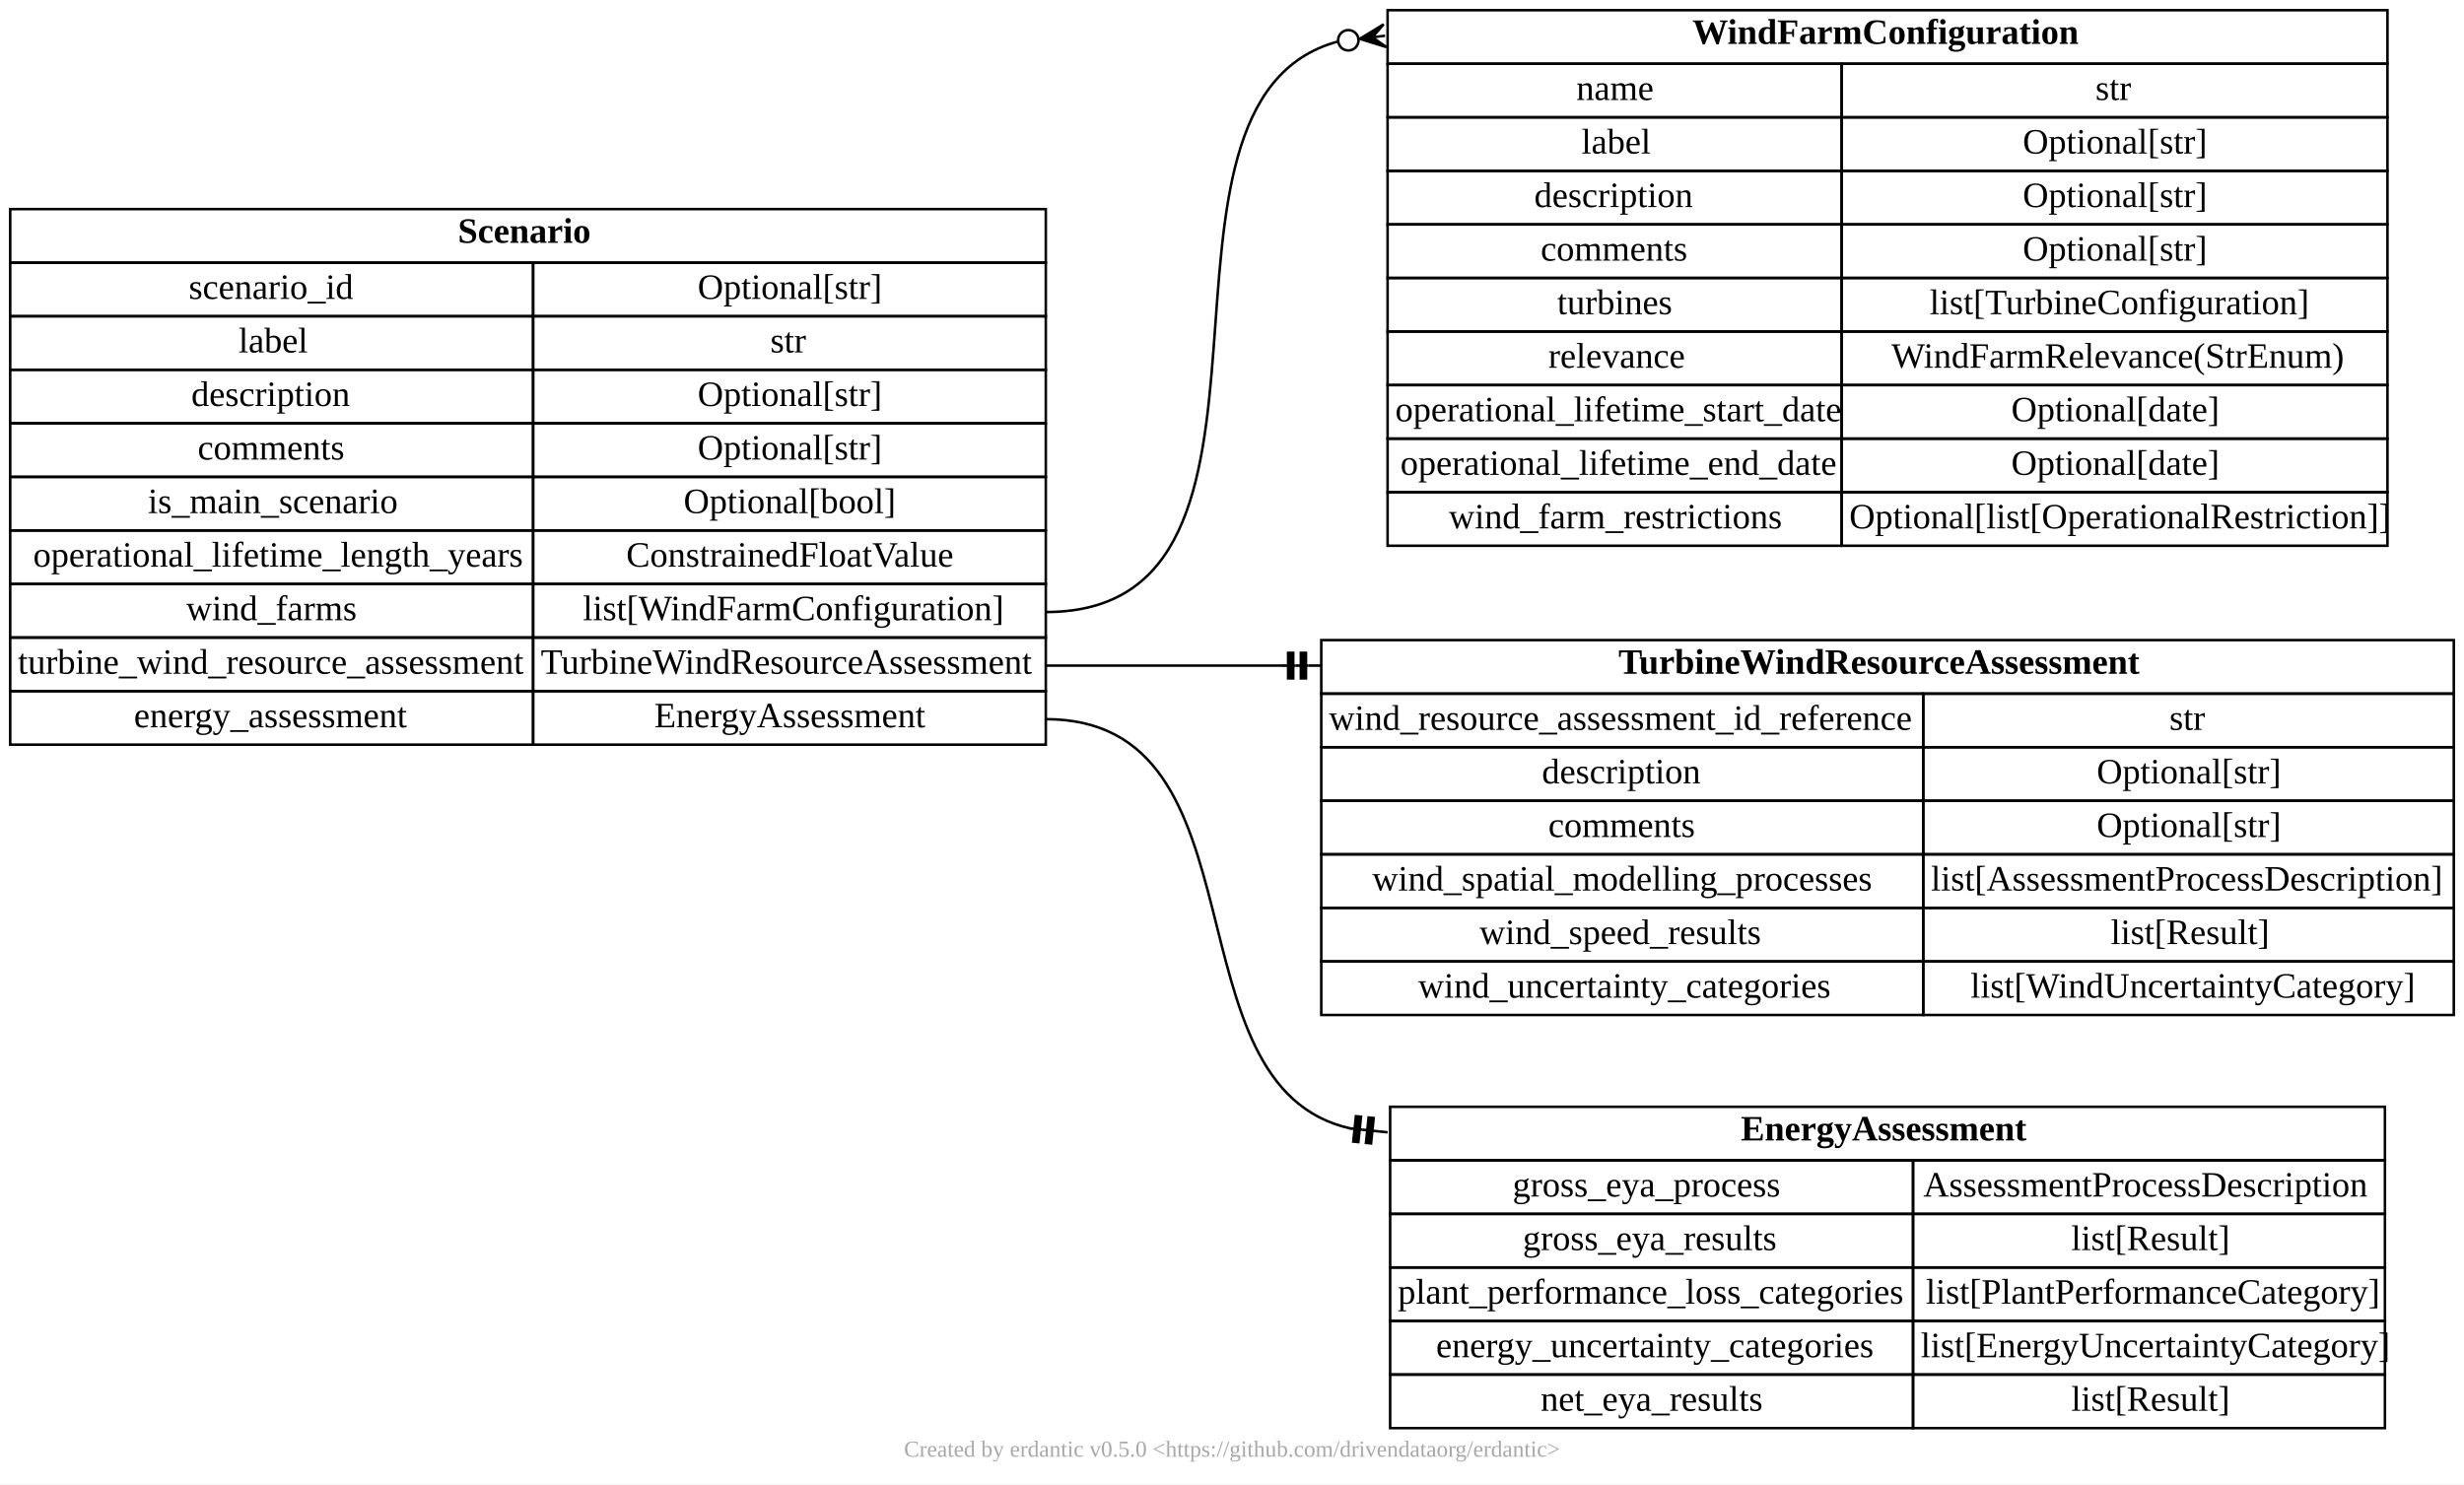
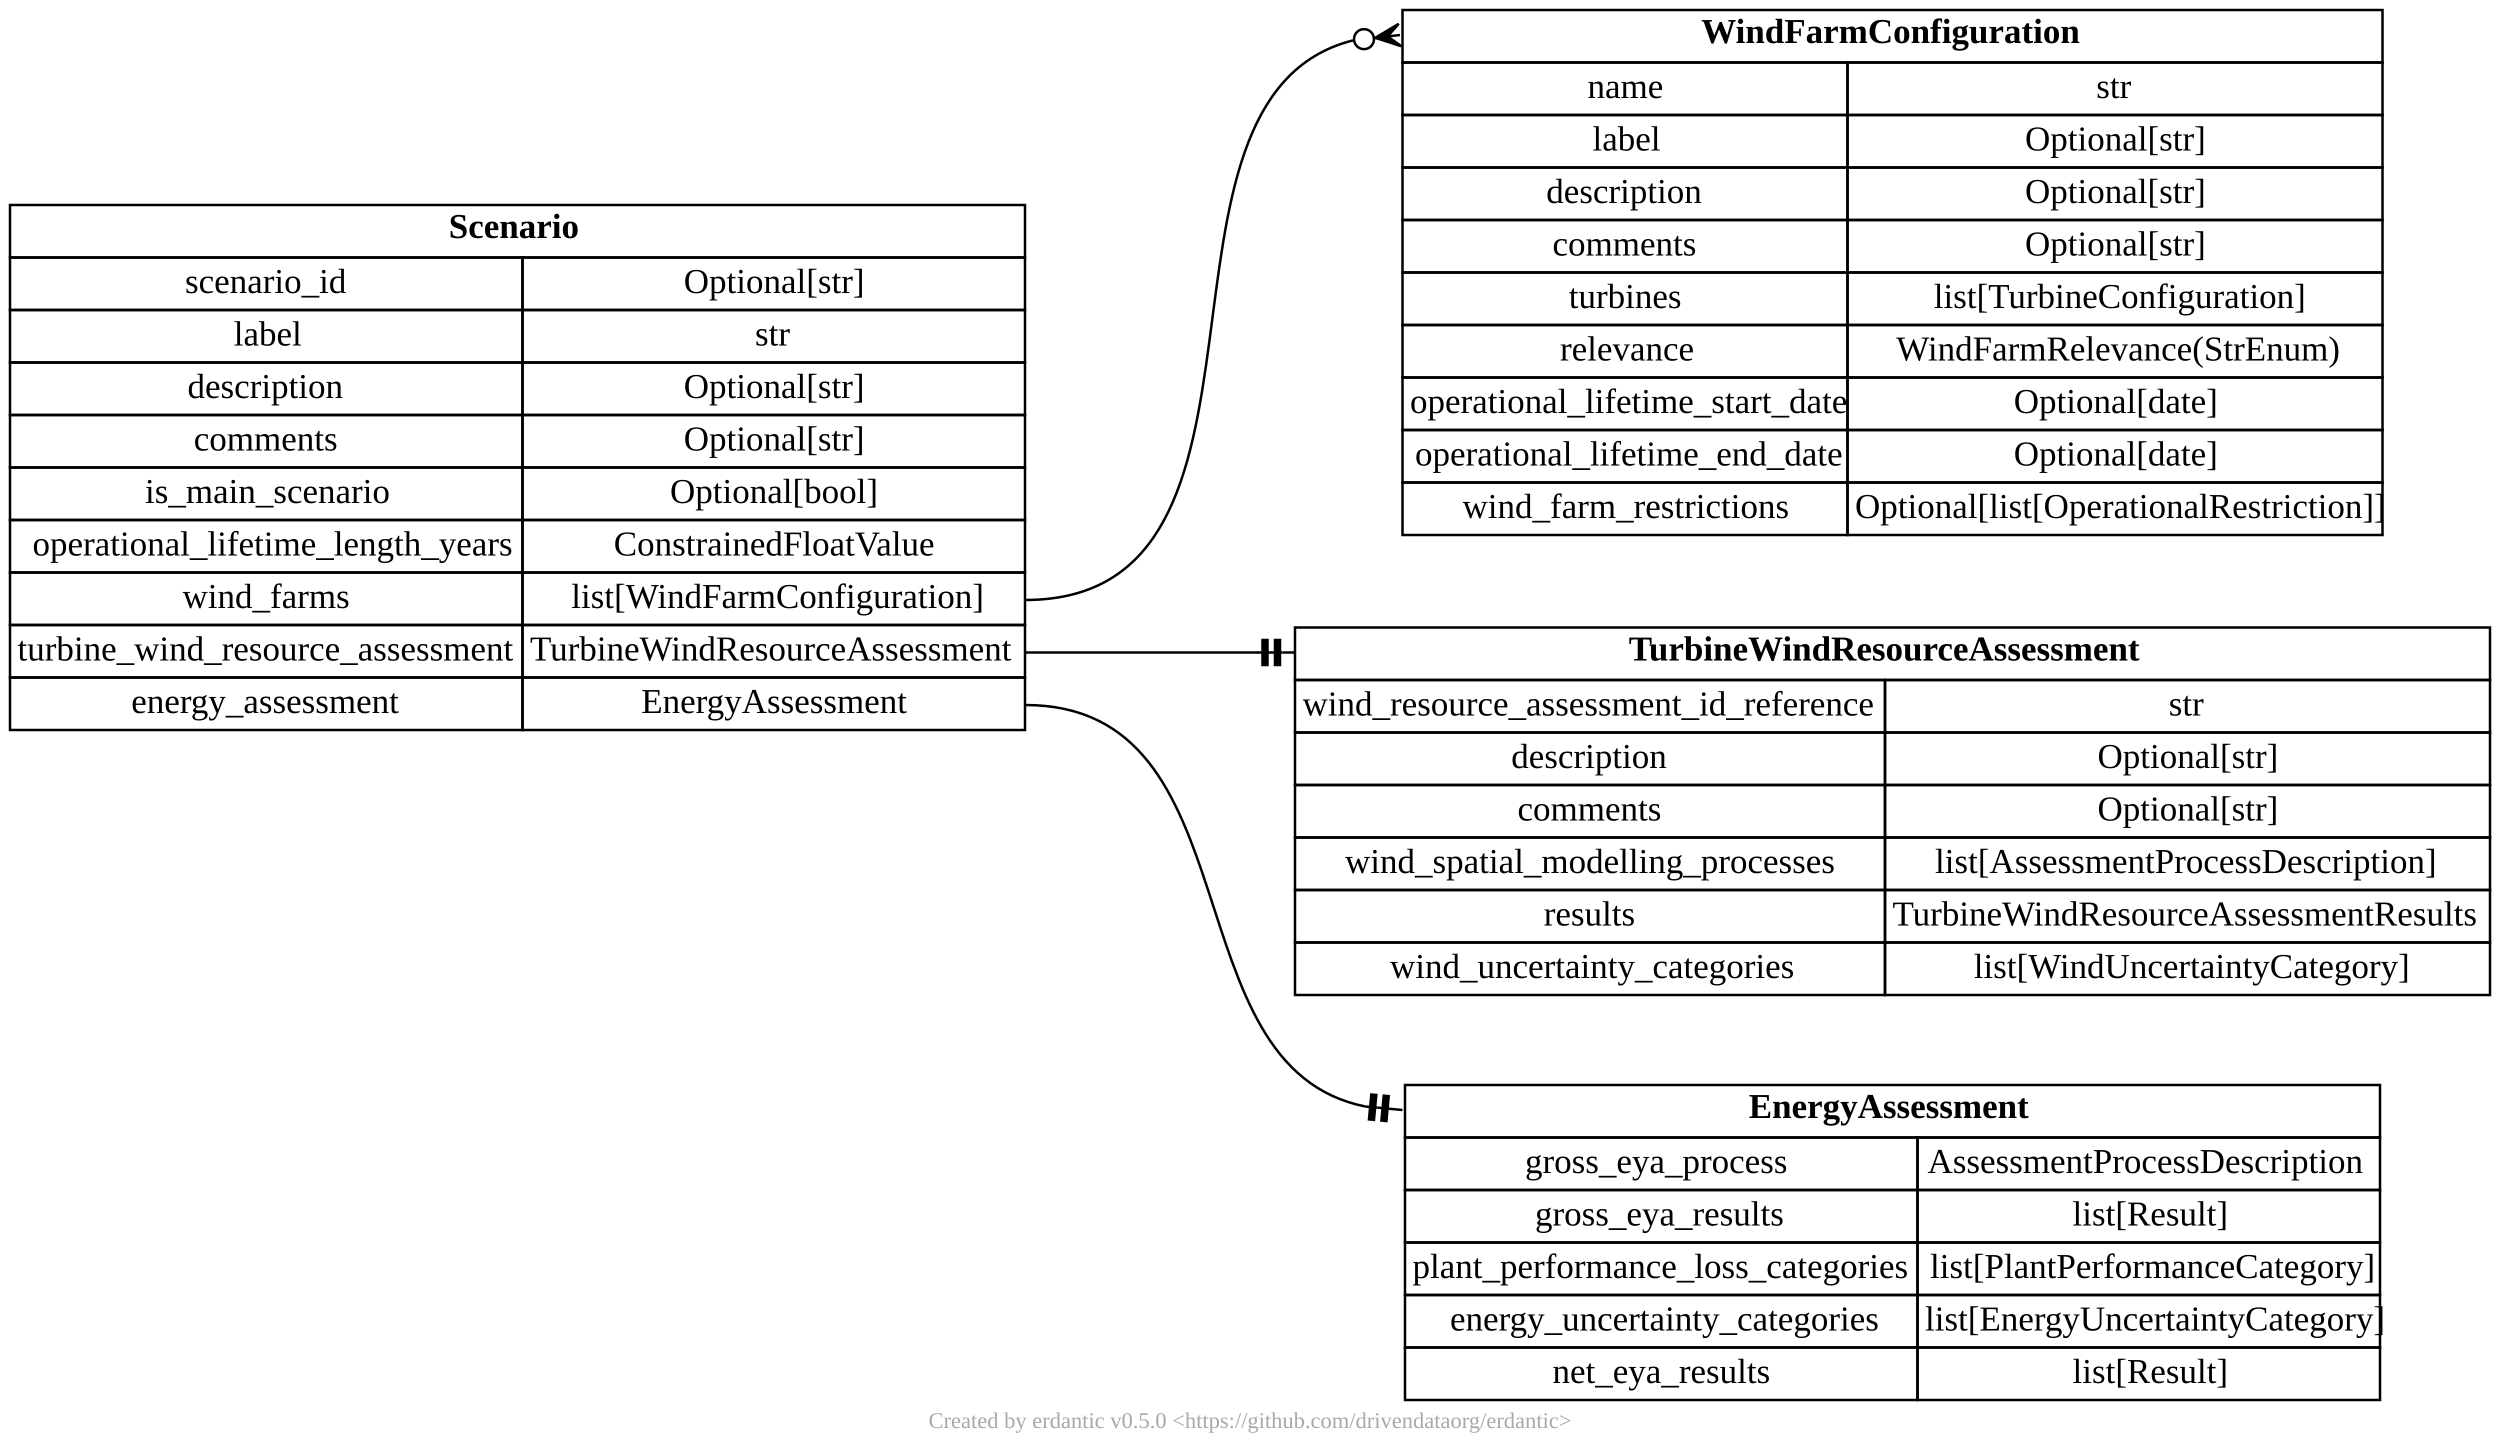
- <svg xmlns="http://www.w3.org/2000/svg" xmlns:xlink="http://www.w3.org/1999/xlink" width="966pt" height="582pt" viewBox="0.00 0.00 966.00 582.00">
+ <svg xmlns="http://www.w3.org/2000/svg" xmlns:xlink="http://www.w3.org/1999/xlink" width="1000pt" height="582pt" viewBox="0.00 0.00 1000.00 582.00">
  <g id="graph0" class="graph" transform="scale(1 1) rotate(0) translate(4 578)">
-     <polygon fill="white" stroke="none" points="-4,4 -4,-578 962,-578 962,4 -4,4" />
-     <text text-anchor="middle" x="479" y="-6.8" font-family="Times New Roman,serif" font-size="9.00" fill="#a8a8a8">Created by erdantic v0.5.0 &lt;https://github.com/drivendataorg/erdantic&gt;</text>
+     <polygon fill="white" stroke="none" points="-4,4 -4,-578 996,-578 996,4 -4,4" />
+     <text text-anchor="middle" x="496" y="-6.8" font-family="Times New Roman,serif" font-size="9.00" fill="#a8a8a8">Created by erdantic v0.5.0 &lt;https://github.com/drivendataorg/erdantic&gt;</text>
    <g id="node1" class="node">
      <g id="a_node1">
        <a xlink:title="eya_def_tools.data_models.energy_assessment.EnergyAssessment&#10;&#10;Energy assessment details and results.&#10;&#10;Attributes:&#10;    gross_eya_process (AssessmentProcessDescription): Specification of the model used to calculate the gross EYA estimates.&#10;    gross_eya_results (list[Result]): Gross energy production predictions in GWh.&#10;    plant_performance_loss_categories (list[PlantPerformanceCategory]): Plant performance loss assessment categories including results.&#10;    energy_uncertainty_categories (list[EnergyUncertaintyCategory]): Energy related uncertainty assessment categories including results.&#10;    net_eya_results (list[Result]): Net energy production predictions in GWh, including overall uncertainties and results at different confidence levels.&#10;">
-           <polygon fill="none" stroke="black" points="541,-123 541,-144 931,-144 931,-123 541,-123" />
-           <text text-anchor="start" x="678.5" y="-130.8" font-family="Times New Roman,serif" font-weight="bold" font-size="14.00">EnergyAssessment</text>
-           <polygon fill="none" stroke="black" points="541,-102 541,-123 746,-123 746,-102 541,-102" />
-           <text text-anchor="start" x="589" y="-108.8" font-family="Times New Roman,serif" font-size="14.00">gross_eya_process</text>
-           <polygon fill="none" stroke="black" points="746,-102 746,-123 931,-123 931,-102 746,-102" />
-           <text text-anchor="start" x="750" y="-108.8" font-family="Times New Roman,serif" font-size="14.00">AssessmentProcessDescription</text>
-           <polygon fill="none" stroke="black" points="541,-81 541,-102 746,-102 746,-81 541,-81" />
-           <text text-anchor="start" x="593" y="-87.8" font-family="Times New Roman,serif" font-size="14.00">gross_eya_results</text>
-           <polygon fill="none" stroke="black" points="746,-81 746,-102 931,-102 931,-81 746,-81" />
-           <text text-anchor="start" x="808" y="-87.8" font-family="Times New Roman,serif" font-size="14.00">list[Result]</text>
-           <polygon fill="none" stroke="black" points="541,-60 541,-81 746,-81 746,-60 541,-60" />
-           <text text-anchor="start" x="544" y="-66.8" font-family="Times New Roman,serif" font-size="14.00">plant_performance_loss_categories</text>
-           <polygon fill="none" stroke="black" points="746,-60 746,-81 931,-81 931,-60 746,-60" />
-           <text text-anchor="start" x="751" y="-66.8" font-family="Times New Roman,serif" font-size="14.00">list[PlantPerformanceCategory]</text>
-           <polygon fill="none" stroke="black" points="541,-39 541,-60 746,-60 746,-39 541,-39" />
-           <text text-anchor="start" x="559" y="-45.8" font-family="Times New Roman,serif" font-size="14.00">energy_uncertainty_categories</text>
-           <polygon fill="none" stroke="black" points="746,-39 746,-60 931,-60 931,-39 746,-39" />
-           <text text-anchor="start" x="749" y="-45.8" font-family="Times New Roman,serif" font-size="14.00">list[EnergyUncertaintyCategory]</text>
-           <polygon fill="none" stroke="black" points="541,-18 541,-39 746,-39 746,-18 541,-18" />
-           <text text-anchor="start" x="600" y="-24.8" font-family="Times New Roman,serif" font-size="14.00">net_eya_results</text>
-           <polygon fill="none" stroke="black" points="746,-18 746,-39 931,-39 931,-18 746,-18" />
-           <text text-anchor="start" x="808" y="-24.8" font-family="Times New Roman,serif" font-size="14.00">list[Result]</text>
+           <polygon fill="none" stroke="black" points="558,-123 558,-144 948,-144 948,-123 558,-123" />
+           <text text-anchor="start" x="695.5" y="-130.8" font-family="Times New Roman,serif" font-weight="bold" font-size="14.00">EnergyAssessment</text>
+           <polygon fill="none" stroke="black" points="558,-102 558,-123 763,-123 763,-102 558,-102" />
+           <text text-anchor="start" x="606" y="-108.8" font-family="Times New Roman,serif" font-size="14.00">gross_eya_process</text>
+           <polygon fill="none" stroke="black" points="763,-102 763,-123 948,-123 948,-102 763,-102" />
+           <text text-anchor="start" x="767" y="-108.8" font-family="Times New Roman,serif" font-size="14.00">AssessmentProcessDescription</text>
+           <polygon fill="none" stroke="black" points="558,-81 558,-102 763,-102 763,-81 558,-81" />
+           <text text-anchor="start" x="610" y="-87.8" font-family="Times New Roman,serif" font-size="14.00">gross_eya_results</text>
+           <polygon fill="none" stroke="black" points="763,-81 763,-102 948,-102 948,-81 763,-81" />
+           <text text-anchor="start" x="825" y="-87.8" font-family="Times New Roman,serif" font-size="14.00">list[Result]</text>
+           <polygon fill="none" stroke="black" points="558,-60 558,-81 763,-81 763,-60 558,-60" />
+           <text text-anchor="start" x="561" y="-66.8" font-family="Times New Roman,serif" font-size="14.00">plant_performance_loss_categories</text>
+           <polygon fill="none" stroke="black" points="763,-60 763,-81 948,-81 948,-60 763,-60" />
+           <text text-anchor="start" x="768" y="-66.8" font-family="Times New Roman,serif" font-size="14.00">list[PlantPerformanceCategory]</text>
+           <polygon fill="none" stroke="black" points="558,-39 558,-60 763,-60 763,-39 558,-39" />
+           <text text-anchor="start" x="576" y="-45.8" font-family="Times New Roman,serif" font-size="14.00">energy_uncertainty_categories</text>
+           <polygon fill="none" stroke="black" points="763,-39 763,-60 948,-60 948,-39 763,-39" />
+           <text text-anchor="start" x="766" y="-45.8" font-family="Times New Roman,serif" font-size="14.00">list[EnergyUncertaintyCategory]</text>
+           <polygon fill="none" stroke="black" points="558,-18 558,-39 763,-39 763,-18 558,-18" />
+           <text text-anchor="start" x="617" y="-24.8" font-family="Times New Roman,serif" font-size="14.00">net_eya_results</text>
+           <polygon fill="none" stroke="black" points="763,-18 763,-39 948,-39 948,-18 763,-18" />
+           <text text-anchor="start" x="825" y="-24.8" font-family="Times New Roman,serif" font-size="14.00">list[Result]</text>
        </a>
      </g>
    </g>
    <g id="node2" class="node">
      <g id="a_node2">
        <a xlink:title="eya_def_tools.data_models.scenario.Scenario&#10;&#10;Single unique energy yield assessment scenario.&#10;&#10;Attributes:&#10;    scenario_id (Optional[str]): Unique identifier of the scenario. Default is None.&#10;    label (str): Label of the scenario.&#10;    description (Optional[str]): Description of the data object. Default is None.&#10;    comments (Optional[str]): Comments on the data object. Default is None.&#10;    is_main_scenario (Optional[bool]): Whether or not this is the main scenario in the report. Default is None.&#10;    operational_lifetime_length_years (ConstrainedFloatValue): Number of years of project operational lifetime.&#10;    wind_farms (list[WindFarmConfiguration]): List of all wind farms included in the scenario.&#10;    turbine_wind_resource_assessment (TurbineWindResourceAssessment): Wind resource assessment at the turbine locations.&#10;    energy_assessment (EnergyAssessment): Energy assessment details and results, including gross energy, plant performance, net energy and uncertainties.&#10;">
          <polygon fill="none" stroke="black" points="0,-475 0,-496 406,-496 406,-475 0,-475" />
          <text text-anchor="start" x="175.5" y="-482.8" font-family="Times New Roman,serif" font-weight="bold" font-size="14.00">Scenario</text>
          <polygon fill="none" stroke="black" points="0,-454 0,-475 205,-475 205,-454 0,-454" />
          <text text-anchor="start" x="70" y="-460.8" font-family="Times New Roman,serif" font-size="14.00">scenario_id</text>
          <polygon fill="none" stroke="black" points="205,-454 205,-475 406,-475 406,-454 205,-454" />
          <text text-anchor="start" x="269.5" y="-460.8" font-family="Times New Roman,serif" font-size="14.00">Optional[str]</text>
          <polygon fill="none" stroke="black" points="0,-433 0,-454 205,-454 205,-433 0,-433" />
          <text text-anchor="start" x="89.5" y="-439.8" font-family="Times New Roman,serif" font-size="14.00">label</text>
          <polygon fill="none" stroke="black" points="205,-433 205,-454 406,-454 406,-433 205,-433" />
          <text text-anchor="start" x="298" y="-439.8" font-family="Times New Roman,serif" font-size="14.00">str</text>
          <polygon fill="none" stroke="black" points="0,-412 0,-433 205,-433 205,-412 0,-412" />
          <text text-anchor="start" x="71" y="-418.8" font-family="Times New Roman,serif" font-size="14.00">description</text>
          <polygon fill="none" stroke="black" points="205,-412 205,-433 406,-433 406,-412 205,-412" />
          <text text-anchor="start" x="269.5" y="-418.8" font-family="Times New Roman,serif" font-size="14.00">Optional[str]</text>
          <polygon fill="none" stroke="black" points="0,-391 0,-412 205,-412 205,-391 0,-391" />
          <text text-anchor="start" x="73.5" y="-397.8" font-family="Times New Roman,serif" font-size="14.00">comments</text>
          <polygon fill="none" stroke="black" points="205,-391 205,-412 406,-412 406,-391 205,-391" />
          <text text-anchor="start" x="269.5" y="-397.8" font-family="Times New Roman,serif" font-size="14.00">Optional[str]</text>
          <polygon fill="none" stroke="black" points="0,-370 0,-391 205,-391 205,-370 0,-370" />
          <text text-anchor="start" x="54" y="-376.8" font-family="Times New Roman,serif" font-size="14.00">is_main_scenario</text>
          <polygon fill="none" stroke="black" points="205,-370 205,-391 406,-391 406,-370 205,-370" />
          <text text-anchor="start" x="264" y="-376.8" font-family="Times New Roman,serif" font-size="14.00">Optional[bool]</text>
          <polygon fill="none" stroke="black" points="0,-349 0,-370 205,-370 205,-349 0,-349" />
          <text text-anchor="start" x="9" y="-355.8" font-family="Times New Roman,serif" font-size="14.00">operational_lifetime_length_years</text>
          <polygon fill="none" stroke="black" points="205,-349 205,-370 406,-370 406,-349 205,-349" />
          <text text-anchor="start" x="241.5" y="-355.8" font-family="Times New Roman,serif" font-size="14.00">ConstrainedFloatValue</text>
          <polygon fill="none" stroke="black" points="0,-328 0,-349 205,-349 205,-328 0,-328" />
          <text text-anchor="start" x="69" y="-334.8" font-family="Times New Roman,serif" font-size="14.00">wind_farms</text>
          <polygon fill="none" stroke="black" points="205,-328 205,-349 406,-349 406,-328 205,-328" />
          <text text-anchor="start" x="224.5" y="-334.8" font-family="Times New Roman,serif" font-size="14.00">list[WindFarmConfiguration]</text>
          <polygon fill="none" stroke="black" points="0,-307 0,-328 205,-328 205,-307 0,-307" />
          <text text-anchor="start" x="3" y="-313.8" font-family="Times New Roman,serif" font-size="14.00">turbine_wind_resource_assessment</text>
          <polygon fill="none" stroke="black" points="205,-307 205,-328 406,-328 406,-307 205,-307" />
          <text text-anchor="start" x="208" y="-313.8" font-family="Times New Roman,serif" font-size="14.00">TurbineWindResourceAssessment</text>
          <polygon fill="none" stroke="black" points="0,-286 0,-307 205,-307 205,-286 0,-286" />
          <text text-anchor="start" x="48.5" y="-292.8" font-family="Times New Roman,serif" font-size="14.00">energy_assessment</text>
          <polygon fill="none" stroke="black" points="205,-286 205,-307 406,-307 406,-286 205,-286" />
          <text text-anchor="start" x="252.5" y="-292.8" font-family="Times New Roman,serif" font-size="14.00">EnergyAssessment</text>
        </a>
      </g>
    </g>
    <g id="edge1" class="edge">
-       <path fill="none" stroke="black" d="M406,-296C494.15,-296 452.08,-151.83 525.48,-135.5" />
-       <polyline fill="none" stroke="black" points="540,-134 535.03,-134.51" />
-       <polygon fill="black" stroke="black" points="533.52,-129.64 534.55,-139.59 532.56,-139.8 531.53,-129.85 533.52,-129.64" />
-       <polyline fill="none" stroke="black" points="535.03,-134.51 530.05,-135.03" />
-       <polygon fill="black" stroke="black" points="528.54,-130.16 529.57,-140.1 527.58,-140.31 526.55,-130.36 528.54,-130.16" />
-       <polyline fill="none" stroke="black" points="530.05,-135.03 525.08,-135.54" />
+       <path fill="none" stroke="black" d="M406,-296C499.04,-296 463.16,-151.23 542.1,-135.4" />
+       <polyline fill="none" stroke="black" points="557,-134 552.02,-134.47" />
+       <polygon fill="black" stroke="black" points="550.56,-129.58 551.49,-139.54 549.5,-139.73 548.57,-129.77 550.56,-129.58" />
+       <polyline fill="none" stroke="black" points="552.02,-134.47 547.04,-134.94" />
+       <polygon fill="black" stroke="black" points="545.58,-130.05 546.52,-140.01 544.52,-140.19 543.59,-130.24 545.58,-130.05" />
+       <polyline fill="none" stroke="black" points="547.04,-134.94 542.07,-135.4" />
    </g>
    <g id="node3" class="node">
      <g id="a_node3">
        <a xlink:title="eya_def_tools.data_models.wind_farm.WindFarmConfiguration&#10;&#10;A collection of wind turbines considered as one unit (plant).&#10;&#10;Attributes:&#10;    name (str): Name of the wind farm.&#10;    label (Optional[str]): Abbreviated label of the wind farm. Default is None.&#10;    description (Optional[str]): Description of the data object. Default is None.&#10;    comments (Optional[str]): Comments on the data object. Default is None.&#10;    turbines (list[TurbineConfiguration]): List of specifications for constituent turbines.&#10;    relevance (WindFarmRelevance(StrEnum)): The relevance of the wind farm for the assessment.&#10;    operational_lifetime_start_date (Optional[date]): Operational lifetime start date (format YYYY-MM-DD). Default is None.&#10;    operational_lifetime_end_date (Optional[date]): Operational lifetime end date (format YYYY-MM-DD). Default is None.&#10;    wind_farm_restrictions (Optional[list[OperationalRestriction]]): List of operational restrictions at the wind farm level. Default is None.&#10;">
-           <polygon fill="none" stroke="black" points="540,-553 540,-574 932,-574 932,-553 540,-553" />
-           <text text-anchor="start" x="659.5" y="-560.8" font-family="Times New Roman,serif" font-weight="bold" font-size="14.00">WindFarmConfiguration</text>
-           <polygon fill="none" stroke="black" points="540,-532 540,-553 718,-553 718,-532 540,-532" />
-           <text text-anchor="start" x="614" y="-538.8" font-family="Times New Roman,serif" font-size="14.00">name</text>
-           <polygon fill="none" stroke="black" points="718,-532 718,-553 932,-553 932,-532 718,-532" />
-           <text text-anchor="start" x="817.5" y="-538.8" font-family="Times New Roman,serif" font-size="14.00">str</text>
-           <polygon fill="none" stroke="black" points="540,-511 540,-532 718,-532 718,-511 540,-511" />
-           <text text-anchor="start" x="616" y="-517.8" font-family="Times New Roman,serif" font-size="14.00">label</text>
-           <polygon fill="none" stroke="black" points="718,-511 718,-532 932,-532 932,-511 718,-511" />
-           <text text-anchor="start" x="789" y="-517.8" font-family="Times New Roman,serif" font-size="14.00">Optional[str]</text>
-           <polygon fill="none" stroke="black" points="540,-490 540,-511 718,-511 718,-490 540,-490" />
-           <text text-anchor="start" x="597.5" y="-496.8" font-family="Times New Roman,serif" font-size="14.00">description</text>
-           <polygon fill="none" stroke="black" points="718,-490 718,-511 932,-511 932,-490 718,-490" />
-           <text text-anchor="start" x="789" y="-496.8" font-family="Times New Roman,serif" font-size="14.00">Optional[str]</text>
-           <polygon fill="none" stroke="black" points="540,-469 540,-490 718,-490 718,-469 540,-469" />
-           <text text-anchor="start" x="600" y="-475.8" font-family="Times New Roman,serif" font-size="14.00">comments</text>
-           <polygon fill="none" stroke="black" points="718,-469 718,-490 932,-490 932,-469 718,-469" />
-           <text text-anchor="start" x="789" y="-475.8" font-family="Times New Roman,serif" font-size="14.00">Optional[str]</text>
-           <polygon fill="none" stroke="black" points="540,-448 540,-469 718,-469 718,-448 540,-448" />
-           <text text-anchor="start" x="606.5" y="-454.8" font-family="Times New Roman,serif" font-size="14.00">turbines</text>
-           <polygon fill="none" stroke="black" points="718,-448 718,-469 932,-469 932,-448 718,-448" />
-           <text text-anchor="start" x="752.5" y="-454.8" font-family="Times New Roman,serif" font-size="14.00">list[TurbineConfiguration]</text>
-           <polygon fill="none" stroke="black" points="540,-427 540,-448 718,-448 718,-427 540,-427" />
-           <text text-anchor="start" x="603" y="-433.8" font-family="Times New Roman,serif" font-size="14.00">relevance</text>
-           <polygon fill="none" stroke="black" points="718,-427 718,-448 932,-448 932,-427 718,-427" />
-           <text text-anchor="start" x="737.5" y="-433.8" font-family="Times New Roman,serif" font-size="14.00">WindFarmRelevance(StrEnum)</text>
-           <polygon fill="none" stroke="black" points="540,-406 540,-427 718,-427 718,-406 540,-406" />
-           <text text-anchor="start" x="543" y="-412.8" font-family="Times New Roman,serif" font-size="14.00">operational_lifetime_start_date</text>
-           <polygon fill="none" stroke="black" points="718,-406 718,-427 932,-427 932,-406 718,-406" />
-           <text text-anchor="start" x="784.5" y="-412.8" font-family="Times New Roman,serif" font-size="14.00">Optional[date]</text>
-           <polygon fill="none" stroke="black" points="540,-385 540,-406 718,-406 718,-385 540,-385" />
-           <text text-anchor="start" x="545" y="-391.8" font-family="Times New Roman,serif" font-size="14.00">operational_lifetime_end_date</text>
-           <polygon fill="none" stroke="black" points="718,-385 718,-406 932,-406 932,-385 718,-385" />
-           <text text-anchor="start" x="784.5" y="-391.8" font-family="Times New Roman,serif" font-size="14.00">Optional[date]</text>
-           <polygon fill="none" stroke="black" points="540,-364 540,-385 718,-385 718,-364 540,-364" />
-           <text text-anchor="start" x="564" y="-370.8" font-family="Times New Roman,serif" font-size="14.00">wind_farm_restrictions</text>
-           <polygon fill="none" stroke="black" points="718,-364 718,-385 932,-385 932,-364 718,-364" />
-           <text text-anchor="start" x="721" y="-370.8" font-family="Times New Roman,serif" font-size="14.00">Optional[list[OperationalRestriction]]</text>
+           <polygon fill="none" stroke="black" points="557,-553 557,-574 949,-574 949,-553 557,-553" />
+           <text text-anchor="start" x="676.5" y="-560.8" font-family="Times New Roman,serif" font-weight="bold" font-size="14.00">WindFarmConfiguration</text>
+           <polygon fill="none" stroke="black" points="557,-532 557,-553 735,-553 735,-532 557,-532" />
+           <text text-anchor="start" x="631" y="-538.8" font-family="Times New Roman,serif" font-size="14.00">name</text>
+           <polygon fill="none" stroke="black" points="735,-532 735,-553 949,-553 949,-532 735,-532" />
+           <text text-anchor="start" x="834.5" y="-538.8" font-family="Times New Roman,serif" font-size="14.00">str</text>
+           <polygon fill="none" stroke="black" points="557,-511 557,-532 735,-532 735,-511 557,-511" />
+           <text text-anchor="start" x="633" y="-517.8" font-family="Times New Roman,serif" font-size="14.00">label</text>
+           <polygon fill="none" stroke="black" points="735,-511 735,-532 949,-532 949,-511 735,-511" />
+           <text text-anchor="start" x="806" y="-517.8" font-family="Times New Roman,serif" font-size="14.00">Optional[str]</text>
+           <polygon fill="none" stroke="black" points="557,-490 557,-511 735,-511 735,-490 557,-490" />
+           <text text-anchor="start" x="614.5" y="-496.8" font-family="Times New Roman,serif" font-size="14.00">description</text>
+           <polygon fill="none" stroke="black" points="735,-490 735,-511 949,-511 949,-490 735,-490" />
+           <text text-anchor="start" x="806" y="-496.8" font-family="Times New Roman,serif" font-size="14.00">Optional[str]</text>
+           <polygon fill="none" stroke="black" points="557,-469 557,-490 735,-490 735,-469 557,-469" />
+           <text text-anchor="start" x="617" y="-475.8" font-family="Times New Roman,serif" font-size="14.00">comments</text>
+           <polygon fill="none" stroke="black" points="735,-469 735,-490 949,-490 949,-469 735,-469" />
+           <text text-anchor="start" x="806" y="-475.8" font-family="Times New Roman,serif" font-size="14.00">Optional[str]</text>
+           <polygon fill="none" stroke="black" points="557,-448 557,-469 735,-469 735,-448 557,-448" />
+           <text text-anchor="start" x="623.5" y="-454.8" font-family="Times New Roman,serif" font-size="14.00">turbines</text>
+           <polygon fill="none" stroke="black" points="735,-448 735,-469 949,-469 949,-448 735,-448" />
+           <text text-anchor="start" x="769.5" y="-454.8" font-family="Times New Roman,serif" font-size="14.00">list[TurbineConfiguration]</text>
+           <polygon fill="none" stroke="black" points="557,-427 557,-448 735,-448 735,-427 557,-427" />
+           <text text-anchor="start" x="620" y="-433.8" font-family="Times New Roman,serif" font-size="14.00">relevance</text>
+           <polygon fill="none" stroke="black" points="735,-427 735,-448 949,-448 949,-427 735,-427" />
+           <text text-anchor="start" x="754.5" y="-433.8" font-family="Times New Roman,serif" font-size="14.00">WindFarmRelevance(StrEnum)</text>
+           <polygon fill="none" stroke="black" points="557,-406 557,-427 735,-427 735,-406 557,-406" />
+           <text text-anchor="start" x="560" y="-412.8" font-family="Times New Roman,serif" font-size="14.00">operational_lifetime_start_date</text>
+           <polygon fill="none" stroke="black" points="735,-406 735,-427 949,-427 949,-406 735,-406" />
+           <text text-anchor="start" x="801.5" y="-412.8" font-family="Times New Roman,serif" font-size="14.00">Optional[date]</text>
+           <polygon fill="none" stroke="black" points="557,-385 557,-406 735,-406 735,-385 557,-385" />
+           <text text-anchor="start" x="562" y="-391.8" font-family="Times New Roman,serif" font-size="14.00">operational_lifetime_end_date</text>
+           <polygon fill="none" stroke="black" points="735,-385 735,-406 949,-406 949,-385 735,-385" />
+           <text text-anchor="start" x="801.5" y="-391.8" font-family="Times New Roman,serif" font-size="14.00">Optional[date]</text>
+           <polygon fill="none" stroke="black" points="557,-364 557,-385 735,-385 735,-364 557,-364" />
+           <text text-anchor="start" x="581" y="-370.8" font-family="Times New Roman,serif" font-size="14.00">wind_farm_restrictions</text>
+           <polygon fill="none" stroke="black" points="735,-364 735,-385 949,-385 949,-364 735,-364" />
+           <text text-anchor="start" x="738" y="-370.8" font-family="Times New Roman,serif" font-size="14.00">Optional[list[OperationalRestriction]]</text>
        </a>
      </g>
    </g>
    <g id="edge2" class="edge">
-       <path fill="none" stroke="black" d="M406,-338C515.6,-338 433.61,-537.88 520.39,-561.69" />
-       <polygon fill="black" stroke="black" points="529.08,-562.77 538.45,-568.47 534.04,-563.38 539,-564 539,-564 539,-564 534.04,-563.38 539.55,-559.53 529.08,-562.77 529.08,-562.77" />
-       <ellipse fill="none" stroke="black" cx="524.61" cy="-562.21" rx="4" ry="4" />
+       <path fill="none" stroke="black" d="M406,-338C519.61,-338 445.24,-538.71 537.19,-561.84" />
+       <polygon fill="black" stroke="black" points="546.07,-562.86 555.49,-568.47 551.03,-563.43 556,-564 556,-564 556,-564 551.03,-563.43 556.51,-559.53 546.07,-562.86 546.07,-562.86" />
+       <ellipse fill="none" stroke="black" cx="541.6" cy="-562.34" rx="4" ry="4" />
    </g>
    <g id="node4" class="node">
      <g id="a_node4">
-         <a xlink:title="eya_def_tools.data_models.wind_resource.TurbineWindResourceAssessment&#10;&#10;Wind resource assessment at the turbine locations.&#10;&#10;Attributes:&#10;    wind_resource_assessment_id_reference (str): The ID of the wind resource assessment on which the turbine wind resource assessment is based. This must refer to an ID of a wind resource assessment included at the top level of the EYA DEF. The schema requires that a turbine wind resource assessment is based on only one wind resource assessment.&#10;    description (Optional[str]): Description of the data object. Default is None.&#10;    comments (Optional[str]): Comments on the data object. Default is None.&#10;    wind_spatial_modelling_processes (list[AssessmentProcessDescription]): Wind spatial modelling processes used in the assessment.&#10;    wind_speed_results (list[Result]): Final long-term wind speed estimates at the turbine location(s).&#10;    wind_uncertainty_categories (list[WindUncertaintyCategory]): Wind related uncertainty assessment categories including results.&#10;">
-           <polygon fill="none" stroke="black" points="514,-306 514,-327 958,-327 958,-306 514,-306" />
-           <text text-anchor="start" x="630.5" y="-313.8" font-family="Times New Roman,serif" font-weight="bold" font-size="14.00">TurbineWindResourceAssessment</text>
+         <a xlink:title="eya_def_tools.data_models.wind_resource.TurbineWindResourceAssessment&#10;&#10;Wind resource assessment at the turbine locations.&#10;&#10;Attributes:&#10;    wind_resource_assessment_id_reference (str): The ID of the wind resource assessment on which the turbine wind resource assessment is based. This must refer to an ID of a wind resource assessment included at the top level of the EYA DEF. The schema requires that a turbine wind resource assessment is based on only one wind resource assessment.&#10;    description (Optional[str]): Description of the data object. Default is None.&#10;    comments (Optional[str]): Comments on the data object. Default is None.&#10;    wind_spatial_modelling_processes (list[AssessmentProcessDescription]): Wind spatial modelling processes used in the assessment.&#10;    results (TurbineWindResourceAssessmentResults): Results of the wind resource assessment at the turbine location(s).&#10;    wind_uncertainty_categories (list[WindUncertaintyCategory]): Wind related uncertainty assessment categories including results.&#10;">
+           <polygon fill="none" stroke="black" points="514,-306 514,-327 992,-327 992,-306 514,-306" />
+           <text text-anchor="start" x="647.5" y="-313.8" font-family="Times New Roman,serif" font-weight="bold" font-size="14.00">TurbineWindResourceAssessment</text>
          <polygon fill="none" stroke="black" points="514,-285 514,-306 750,-306 750,-285 514,-285" />
          <text text-anchor="start" x="517" y="-291.8" font-family="Times New Roman,serif" font-size="14.00">wind_resource_assessment_id_reference</text>
-           <polygon fill="none" stroke="black" points="750,-285 750,-306 958,-306 958,-285 750,-285" />
-           <text text-anchor="start" x="846.5" y="-291.8" font-family="Times New Roman,serif" font-size="14.00">str</text>
+           <polygon fill="none" stroke="black" points="750,-285 750,-306 992,-306 992,-285 750,-285" />
+           <text text-anchor="start" x="863.5" y="-291.8" font-family="Times New Roman,serif" font-size="14.00">str</text>
          <polygon fill="none" stroke="black" points="514,-264 514,-285 750,-285 750,-264 514,-264" />
          <text text-anchor="start" x="600.5" y="-270.8" font-family="Times New Roman,serif" font-size="14.00">description</text>
-           <polygon fill="none" stroke="black" points="750,-264 750,-285 958,-285 958,-264 750,-264" />
-           <text text-anchor="start" x="818" y="-270.8" font-family="Times New Roman,serif" font-size="14.00">Optional[str]</text>
+           <polygon fill="none" stroke="black" points="750,-264 750,-285 992,-285 992,-264 750,-264" />
+           <text text-anchor="start" x="835" y="-270.8" font-family="Times New Roman,serif" font-size="14.00">Optional[str]</text>
          <polygon fill="none" stroke="black" points="514,-243 514,-264 750,-264 750,-243 514,-243" />
          <text text-anchor="start" x="603" y="-249.8" font-family="Times New Roman,serif" font-size="14.00">comments</text>
-           <polygon fill="none" stroke="black" points="750,-243 750,-264 958,-264 958,-243 750,-243" />
-           <text text-anchor="start" x="818" y="-249.8" font-family="Times New Roman,serif" font-size="14.00">Optional[str]</text>
+           <polygon fill="none" stroke="black" points="750,-243 750,-264 992,-264 992,-243 750,-243" />
+           <text text-anchor="start" x="835" y="-249.8" font-family="Times New Roman,serif" font-size="14.00">Optional[str]</text>
          <polygon fill="none" stroke="black" points="514,-222 514,-243 750,-243 750,-222 514,-222" />
          <text text-anchor="start" x="534" y="-228.8" font-family="Times New Roman,serif" font-size="14.00">wind_spatial_modelling_processes</text>
-           <polygon fill="none" stroke="black" points="750,-222 750,-243 958,-243 958,-222 750,-222" />
-           <text text-anchor="start" x="753" y="-228.8" font-family="Times New Roman,serif" font-size="14.00">list[AssessmentProcessDescription]</text>
+           <polygon fill="none" stroke="black" points="750,-222 750,-243 992,-243 992,-222 750,-222" />
+           <text text-anchor="start" x="770" y="-228.8" font-family="Times New Roman,serif" font-size="14.00">list[AssessmentProcessDescription]</text>
          <polygon fill="none" stroke="black" points="514,-201 514,-222 750,-222 750,-201 514,-201" />
-           <text text-anchor="start" x="576" y="-207.8" font-family="Times New Roman,serif" font-size="14.00">wind_speed_results</text>
-           <polygon fill="none" stroke="black" points="750,-201 750,-222 958,-222 958,-201 750,-201" />
-           <text text-anchor="start" x="823.5" y="-207.8" font-family="Times New Roman,serif" font-size="14.00">list[Result]</text>
+           <text text-anchor="start" x="613.5" y="-207.8" font-family="Times New Roman,serif" font-size="14.00">results</text>
+           <polygon fill="none" stroke="black" points="750,-201 750,-222 992,-222 992,-201 750,-201" />
+           <text text-anchor="start" x="753" y="-207.8" font-family="Times New Roman,serif" font-size="14.00">TurbineWindResourceAssessmentResults</text>
          <polygon fill="none" stroke="black" points="514,-180 514,-201 750,-201 750,-180 514,-180" />
          <text text-anchor="start" x="552" y="-186.8" font-family="Times New Roman,serif" font-size="14.00">wind_uncertainty_categories</text>
-           <polygon fill="none" stroke="black" points="750,-180 750,-201 958,-201 958,-180 750,-180" />
-           <text text-anchor="start" x="768.5" y="-186.8" font-family="Times New Roman,serif" font-size="14.00">list[WindUncertaintyCategory]</text>
+           <polygon fill="none" stroke="black" points="750,-180 750,-201 992,-201 992,-180 750,-180" />
+           <text text-anchor="start" x="785.5" y="-186.8" font-family="Times New Roman,serif" font-size="14.00">list[WindUncertaintyCategory]</text>
        </a>
      </g>
    </g>
    <g id="edge3" class="edge">
      <path fill="none" stroke="black" d="M406,-317C448.75,-317 462.94,-317 499.45,-317" />
      <polyline fill="none" stroke="black" points="514,-317 509,-317" />
      <polygon fill="black" stroke="black" points="508,-312 508,-322 506,-322 506,-312 508,-312" />
      <polyline fill="none" stroke="black" points="509,-317 504,-317" />
      <polygon fill="black" stroke="black" points="503,-312 503,-322 501,-322 501,-312 503,-312" />
      <polyline fill="none" stroke="black" points="504,-317 499,-317" />
    </g>
  </g>
</svg>
